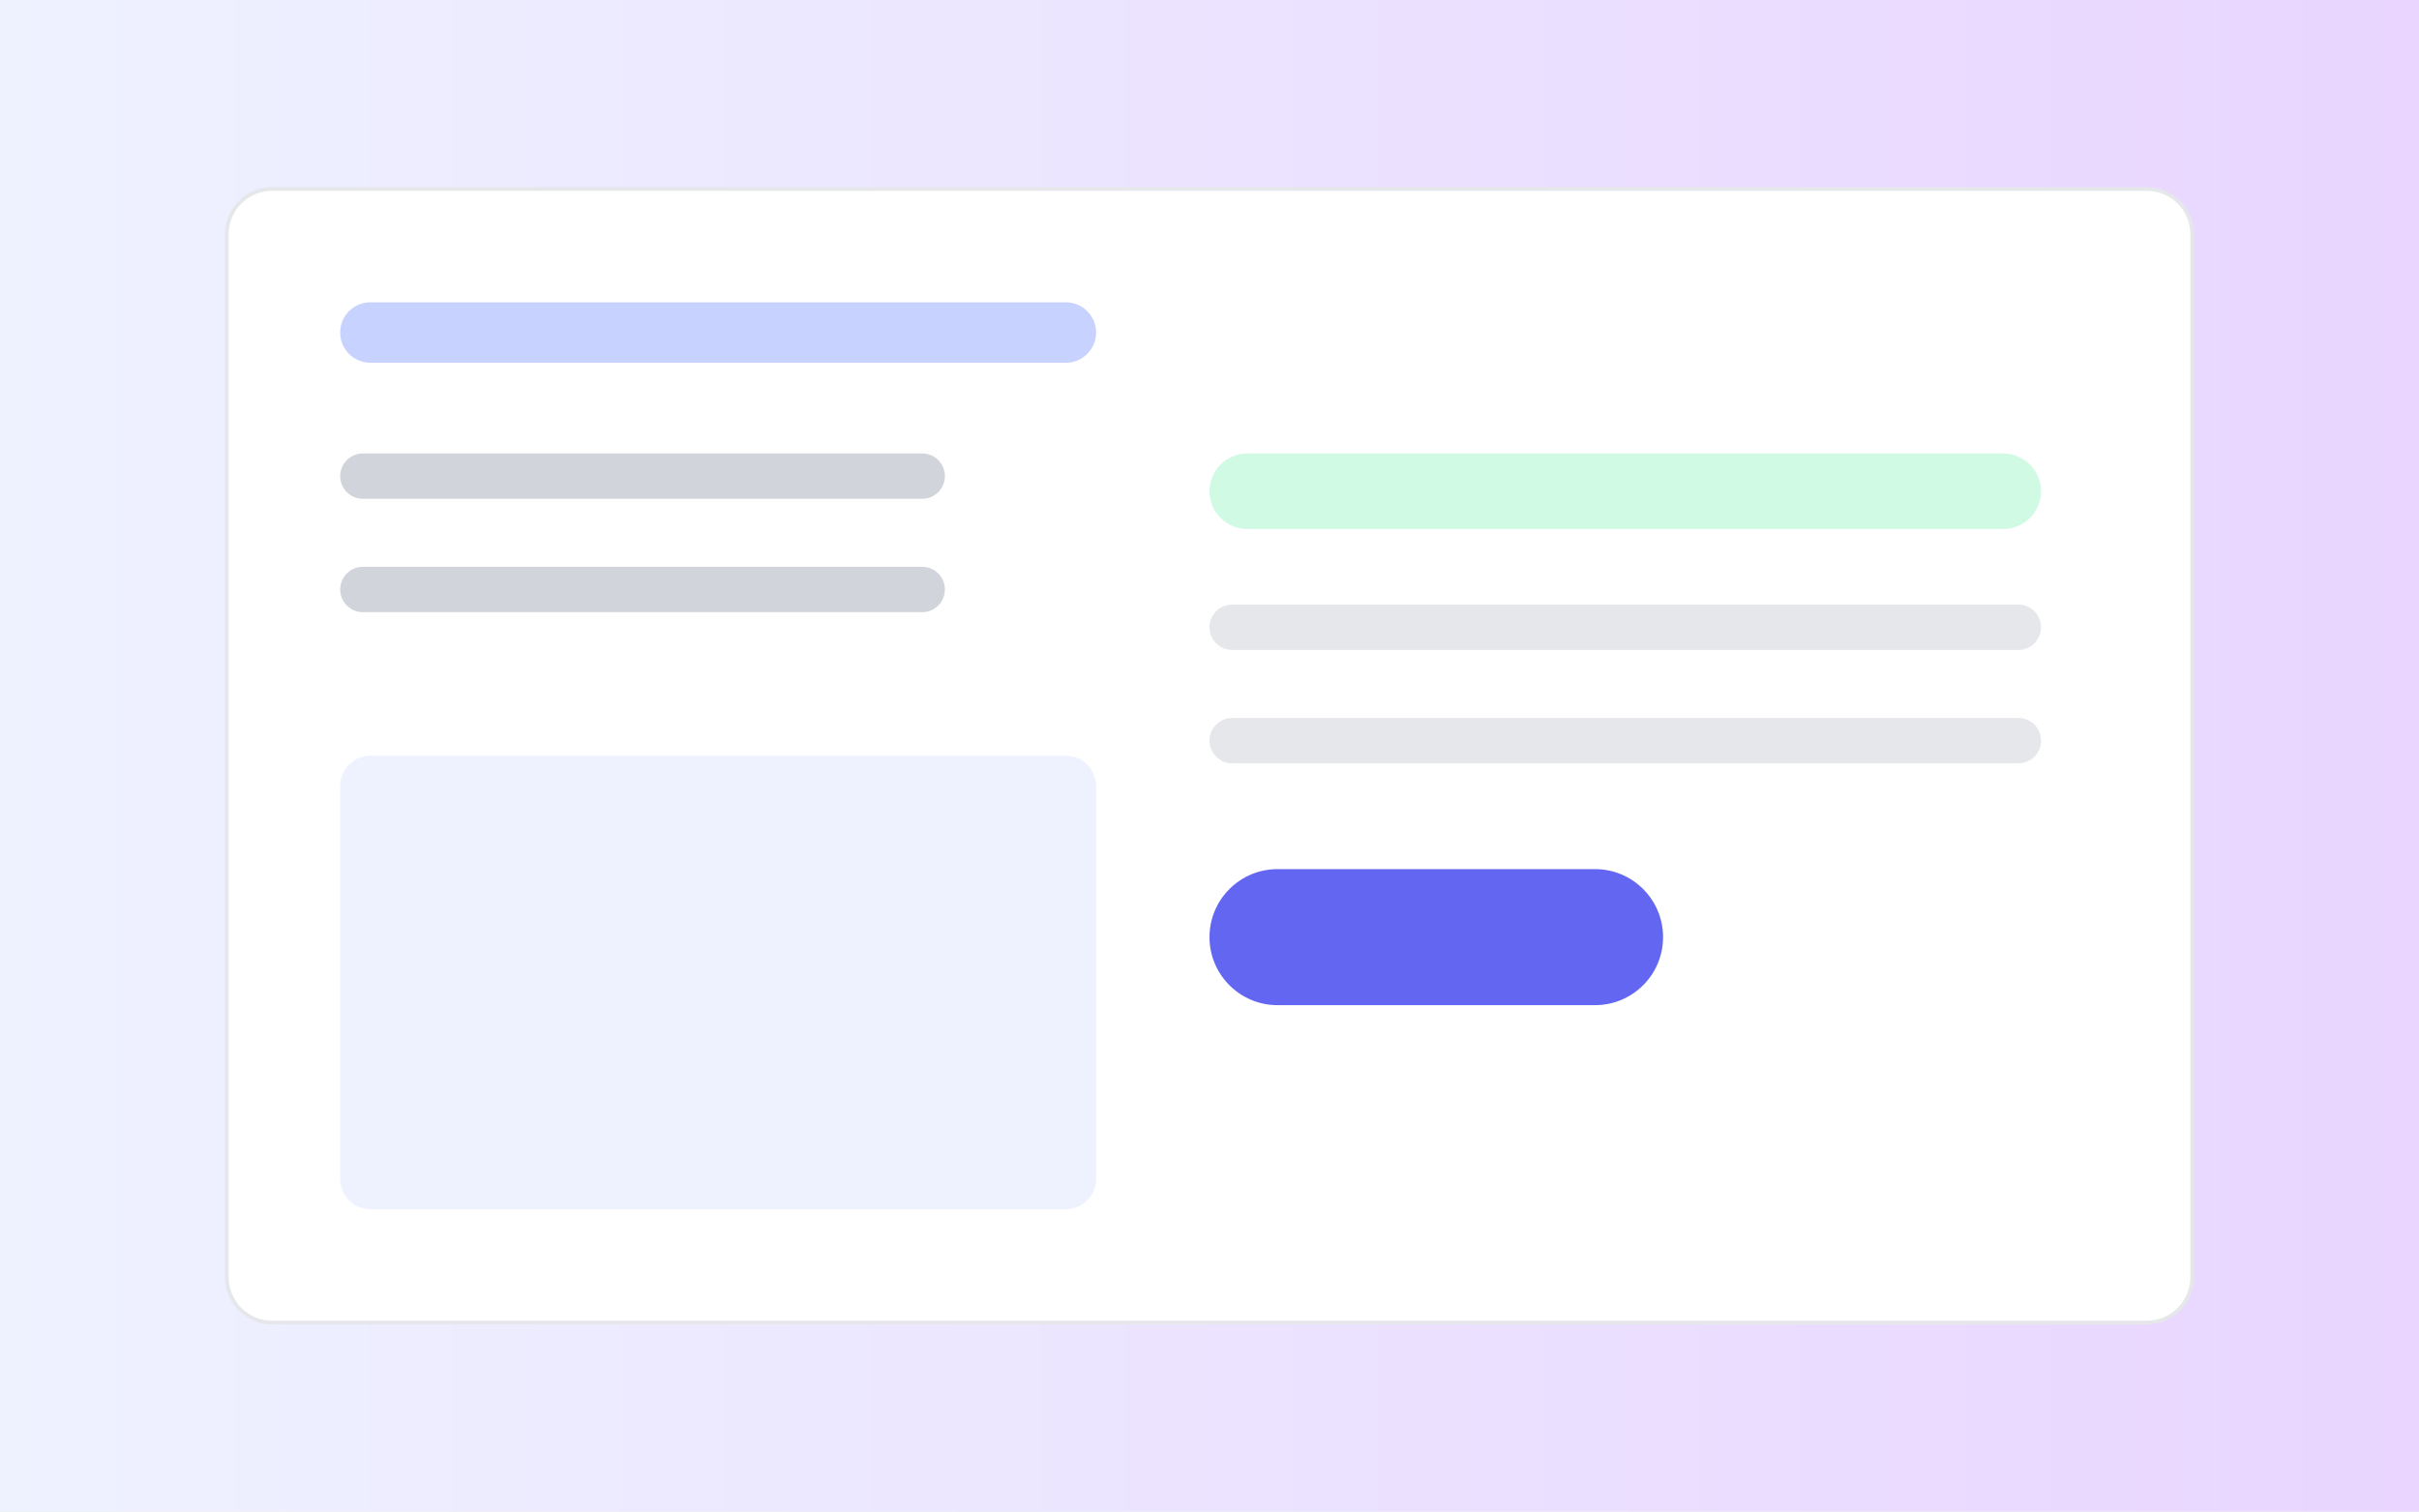
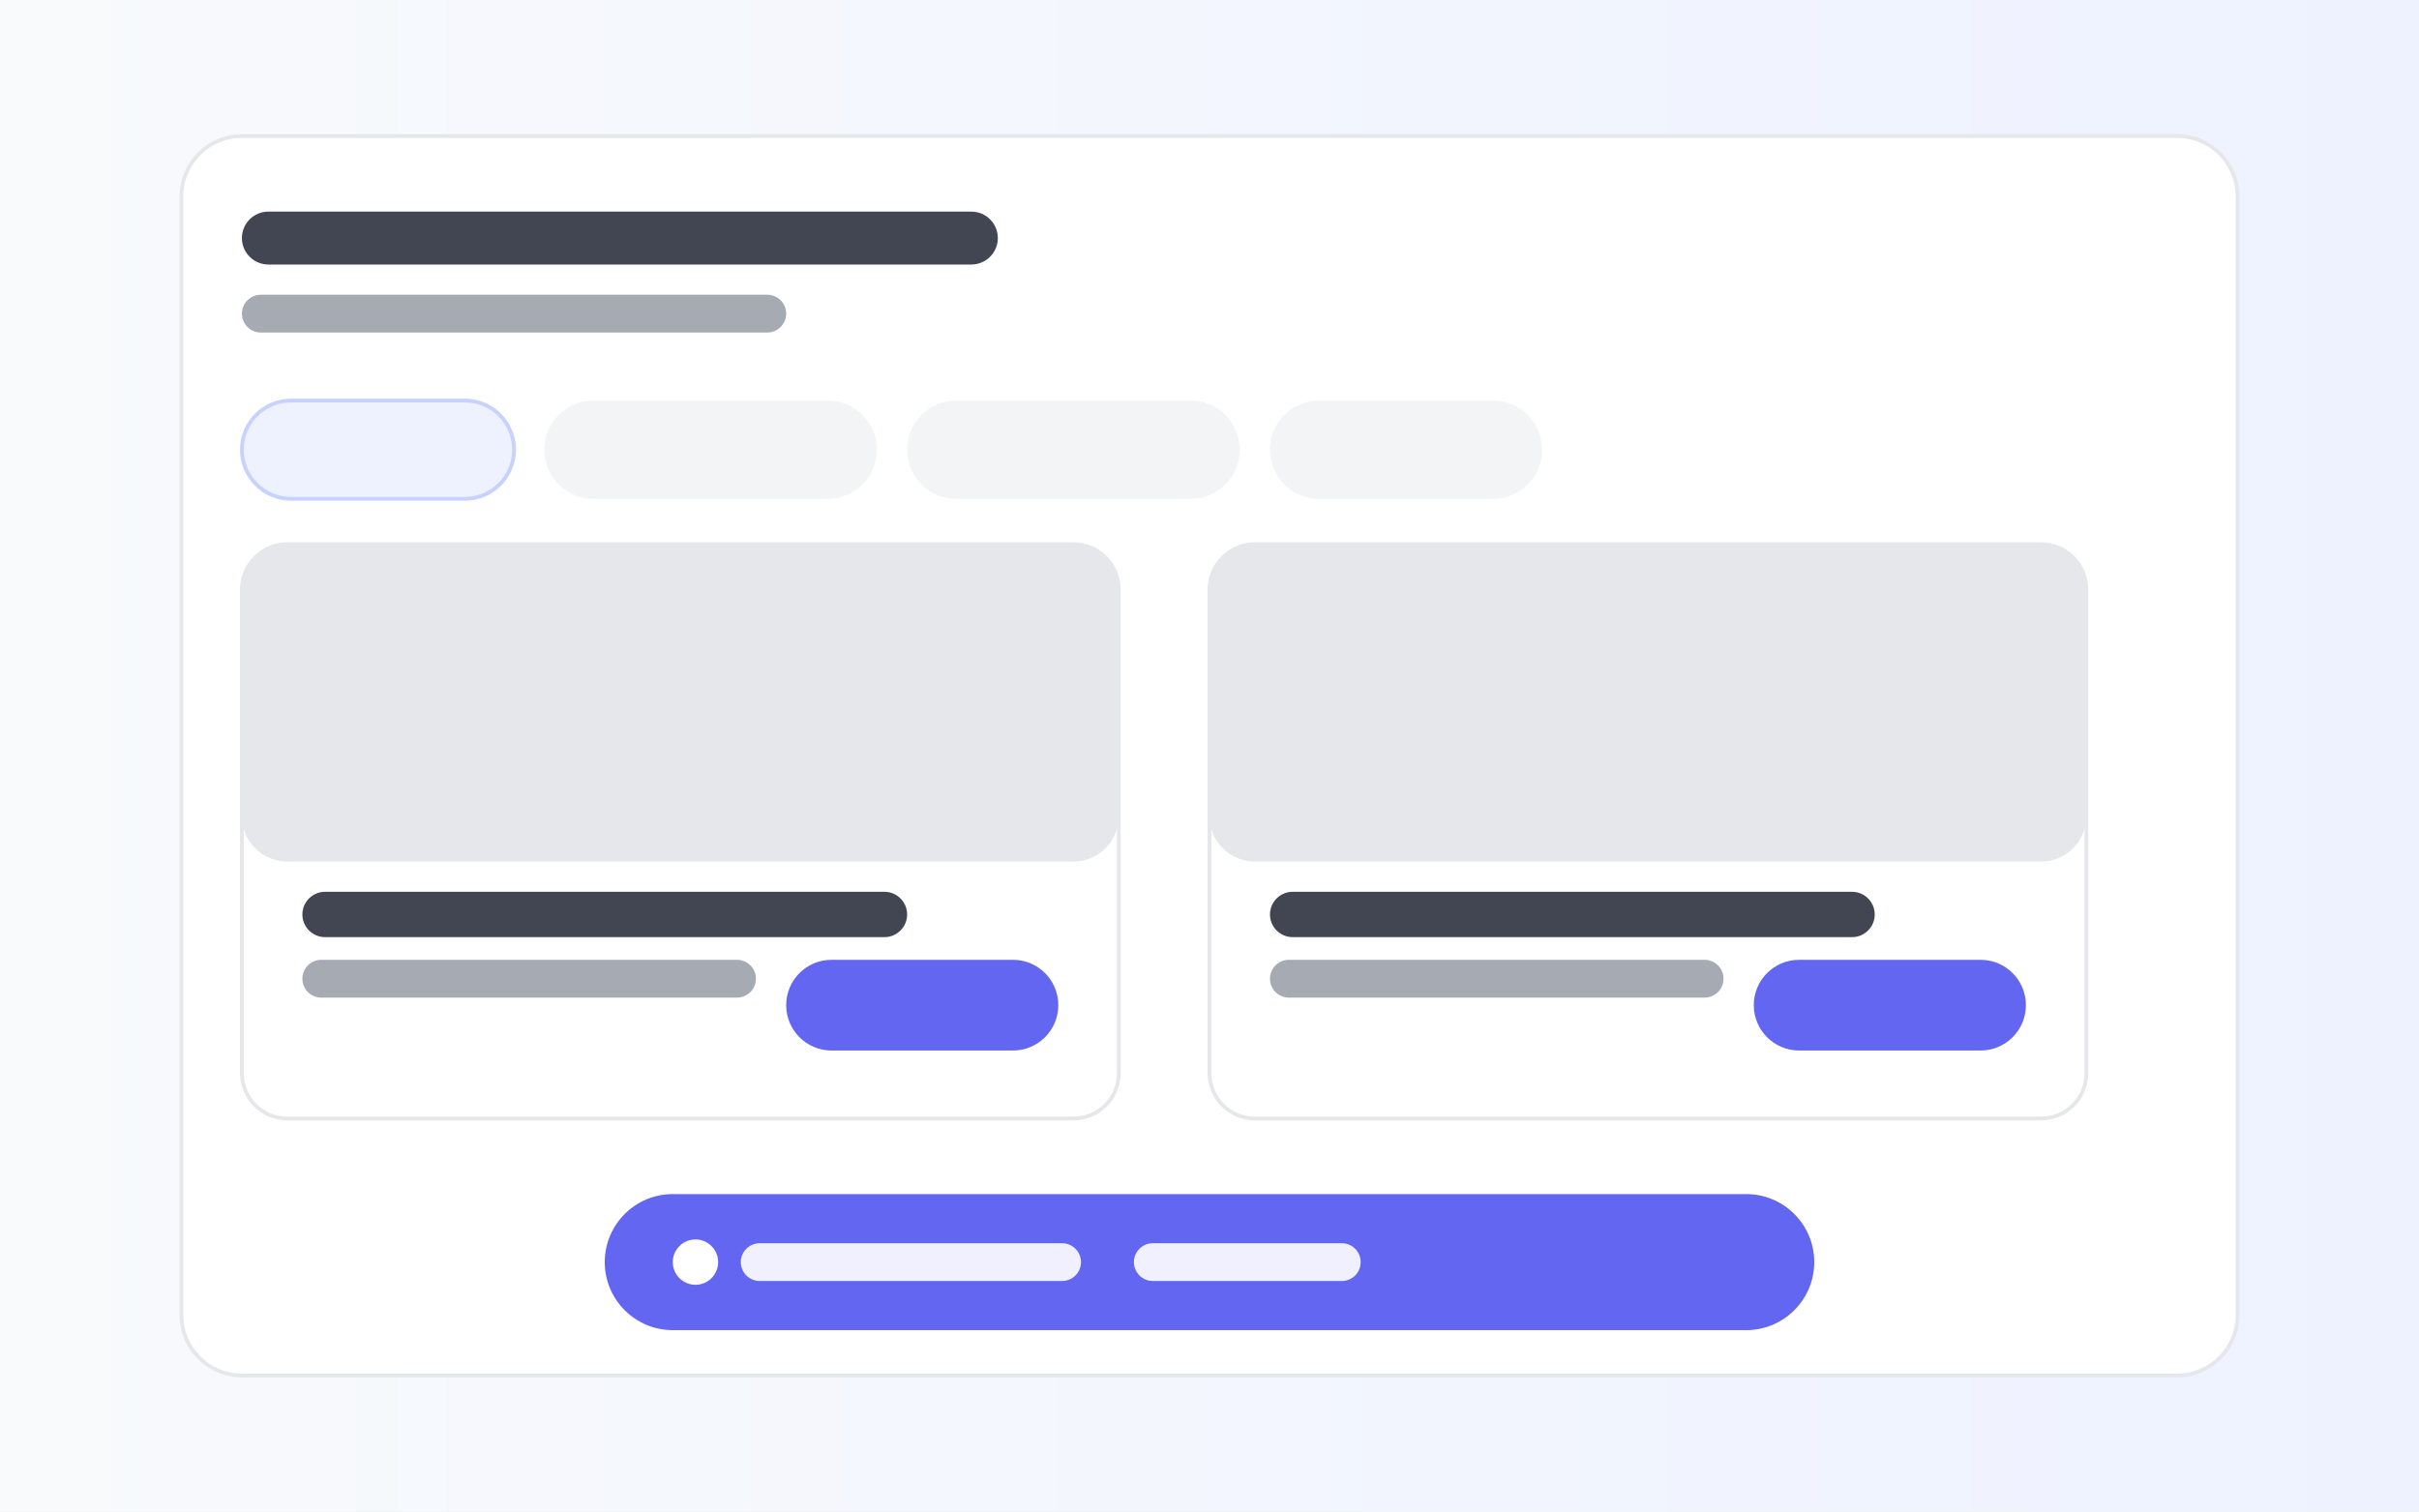
- <svg xmlns="http://www.w3.org/2000/svg" viewBox="0 0 640 400">
+ <svg xmlns="http://www.w3.org/2000/svg" viewBox="0 0 640 400" role="img" aria-label="Menü ekranı görseli">
  <defs>
-     <linearGradient id="g" x1="0" x2="1">
-       <stop offset="0" stop-color="#eef2ff" />
-       <stop offset="1" stop-color="#e9d5ff" />
+     <linearGradient id="menu-bg" x1="0" x2="1">
+       <stop offset="0" stop-color="#f8fafc" />
+       <stop offset="1" stop-color="#eef2ff" />
    </linearGradient>
  </defs>
-   <rect width="640" height="400" fill="url(#g)" />
-   <rect x="60" y="50" width="520" height="300" rx="12" fill="#fff" stroke="#e5e7eb" />
-   <rect x="90" y="80" width="200" height="16" rx="8" fill="#c7d2fe" />
-   <rect x="90" y="120" width="160" height="12" rx="6" fill="#d1d5db" />
-   <rect x="90" y="150" width="160" height="12" rx="6" fill="#d1d5db" />
-   <rect x="90" y="200" width="200" height="120" rx="8" fill="#eef2ff" />
-   <rect x="320" y="120" width="220" height="20" rx="10" fill="#d1fae5" />
-   <rect x="320" y="160" width="220" height="12" rx="6" fill="#e5e7eb" />
-   <rect x="320" y="190" width="220" height="12" rx="6" fill="#e5e7eb" />
-   <rect x="320" y="230" width="120" height="36" rx="18" fill="#6366f1" />
+   <rect width="640" height="400" fill="url(#menu-bg)" />
+   <g>
+     <rect x="48" y="36" width="544" height="328" rx="16" fill="#ffffff" stroke="#e5e7eb" />
+     <rect x="64" y="56" width="200" height="14" rx="7" fill="#111827" opacity="0.8" />
+     <rect x="64" y="78" width="144" height="10" rx="5" fill="#6b7280" opacity="0.6" />
+     <g>
+       <rect x="64" y="106" width="72" height="26" rx="13" fill="#eef2ff" stroke="#c7d2fe" />
+       <rect x="144" y="106" width="88" height="26" rx="13" fill="#f3f4f6" />
+       <rect x="240" y="106" width="88" height="26" rx="13" fill="#f3f4f6" />
+       <rect x="336" y="106" width="72" height="26" rx="13" fill="#f3f4f6" />
+     </g>
+     <g>
+       <rect x="64" y="144" width="232" height="152" rx="12" fill="#ffffff" stroke="#e5e7eb" />
+       <rect x="64" y="144" width="232" height="84" rx="12" fill="#e5e7eb" />
+       <rect x="80" y="236" width="160" height="12" rx="6" fill="#111827" opacity="0.8" />
+       <rect x="80" y="254" width="120" height="10" rx="5" fill="#6b7280" opacity="0.6" />
+       <rect x="208" y="254" width="72" height="24" rx="12" fill="#6366f1" />
+     </g>
+     <g>
+       <rect x="320" y="144" width="232" height="152" rx="12" fill="#ffffff" stroke="#e5e7eb" />
+       <rect x="320" y="144" width="232" height="84" rx="12" fill="#e5e7eb" />
+       <rect x="336" y="236" width="160" height="12" rx="6" fill="#111827" opacity="0.8" />
+       <rect x="336" y="254" width="120" height="10" rx="5" fill="#6b7280" opacity="0.6" />
+       <rect x="464" y="254" width="72" height="24" rx="12" fill="#6366f1" />
+     </g>
+     <rect x="160" y="316" width="320" height="36" rx="18" fill="#6366f1" />
+     <circle cx="184" cy="334" r="6" fill="#ffffff" />
+     <rect x="196" y="329" width="90" height="10" rx="5" fill="#ffffff" opacity="0.9" />
+     <rect x="300" y="329" width="60" height="10" rx="5" fill="#ffffff" opacity="0.9" />
+   </g>
</svg>
